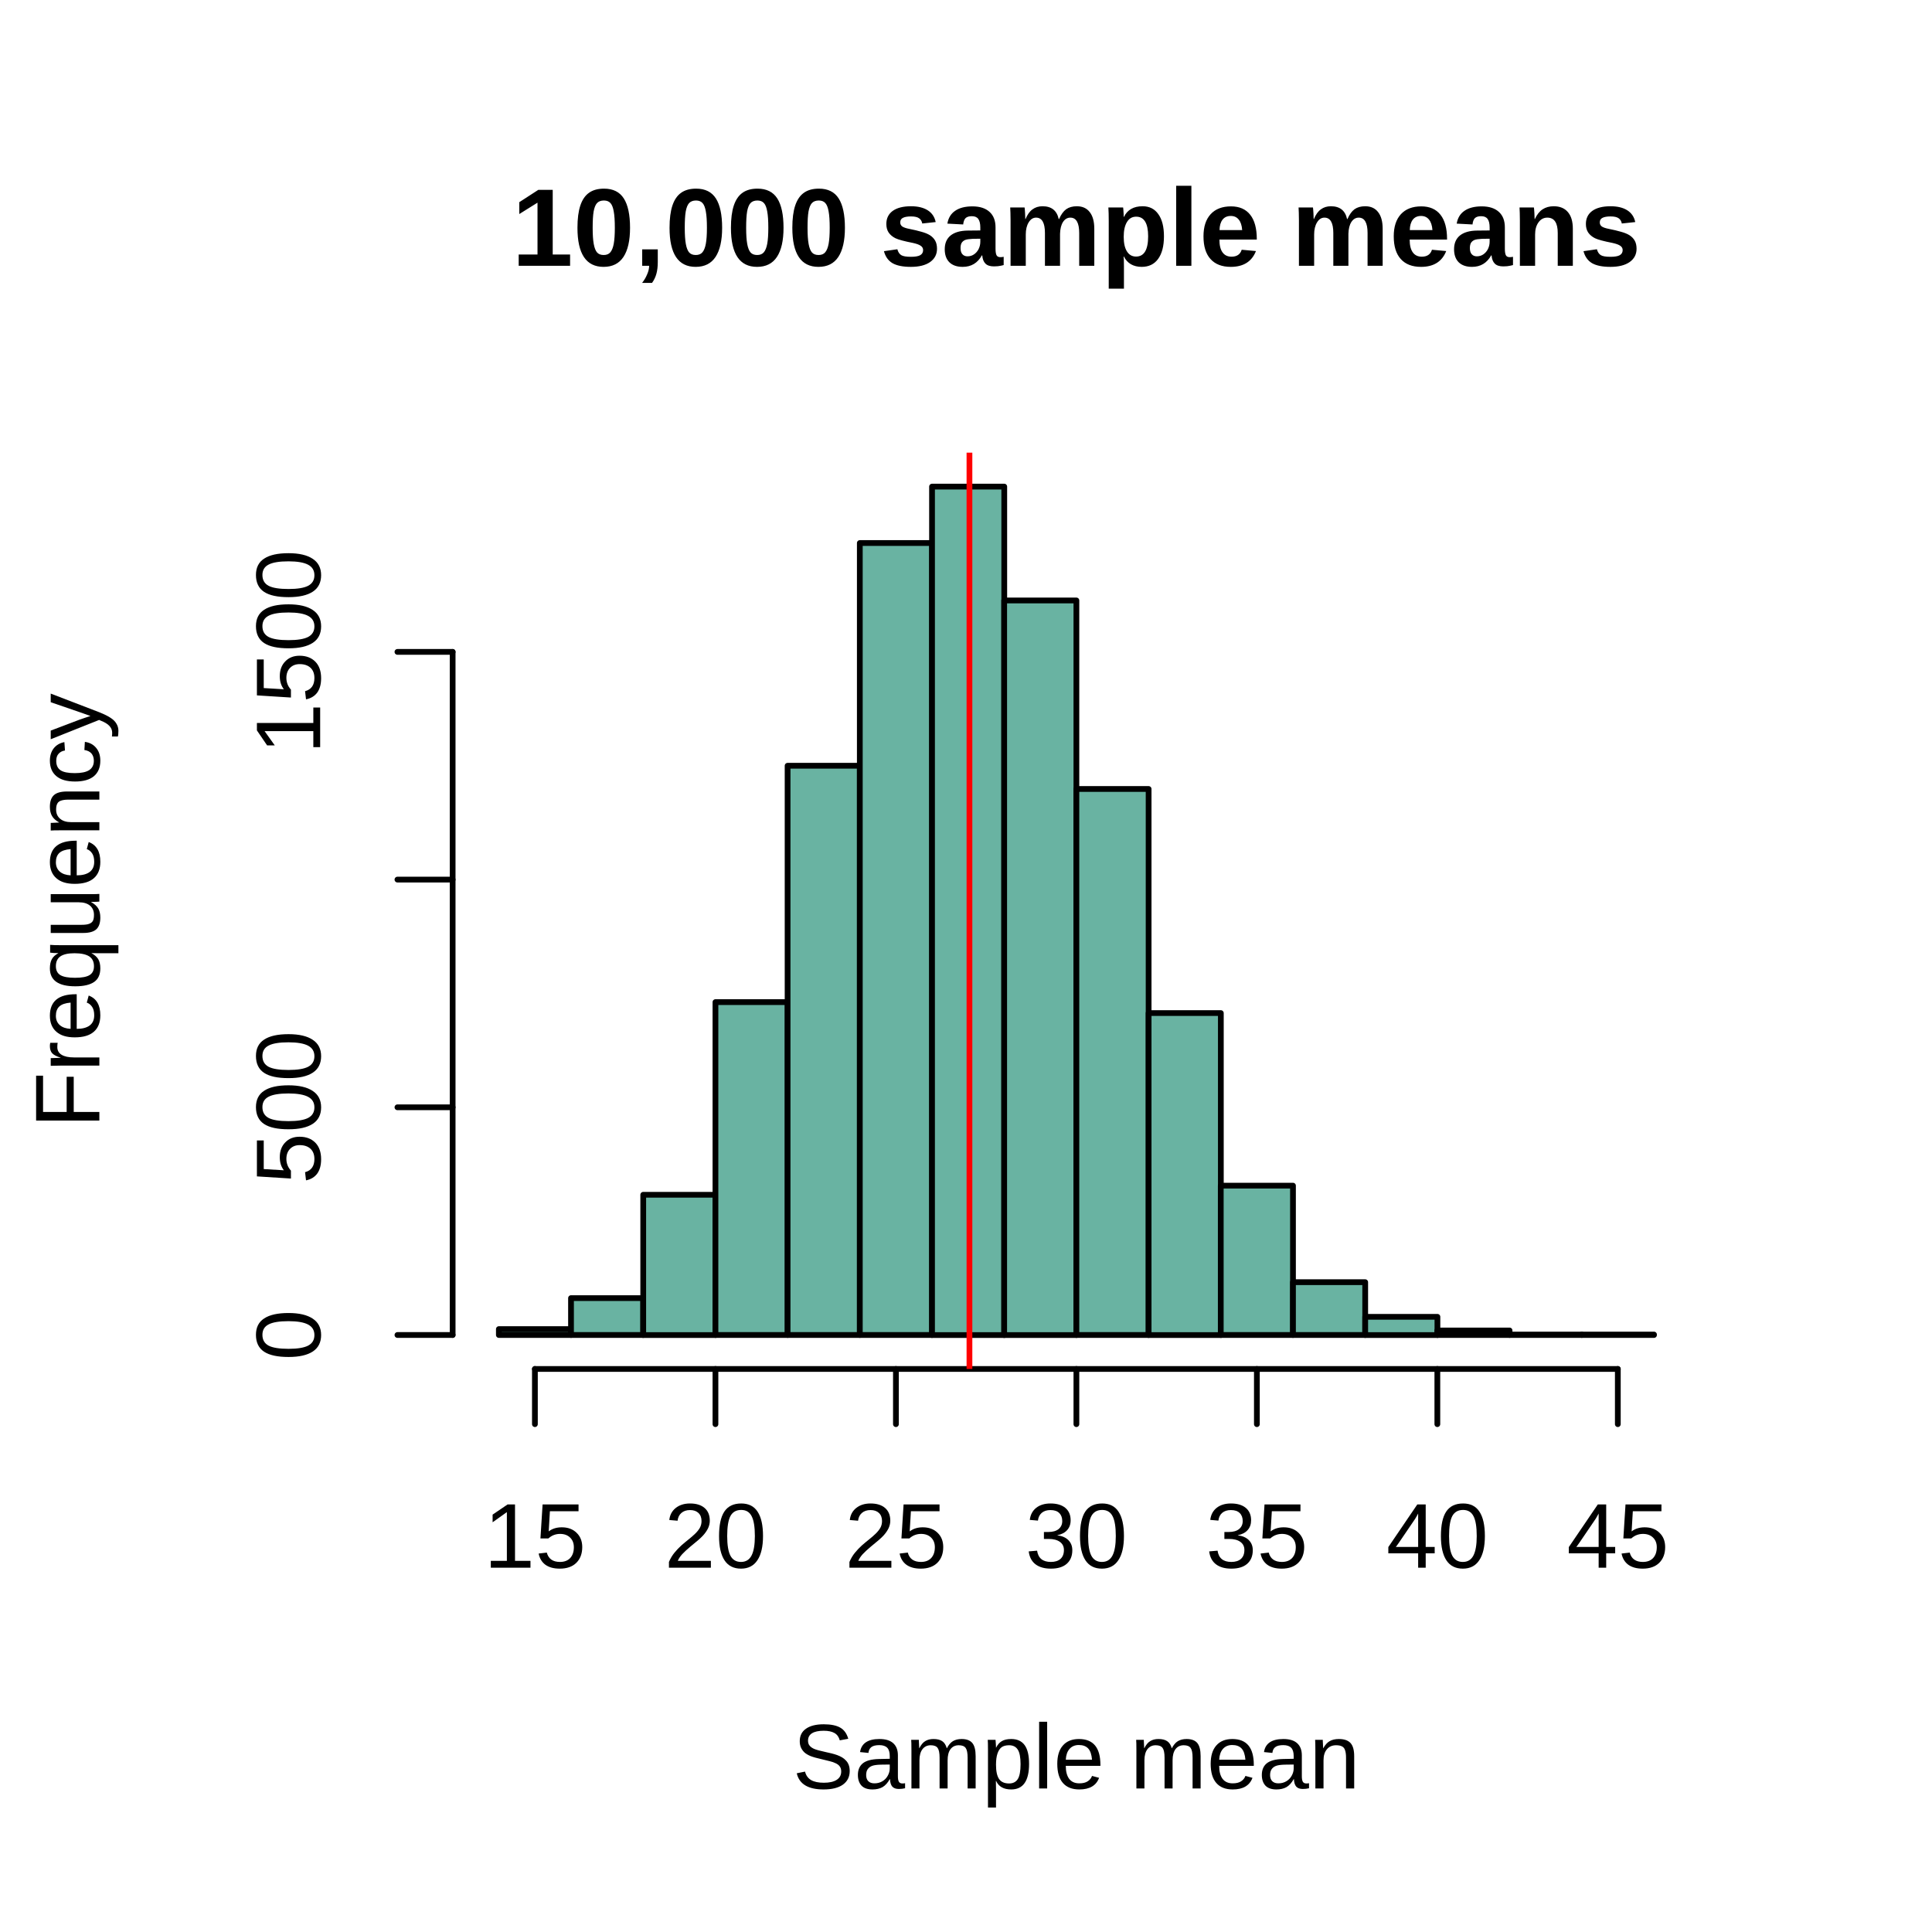
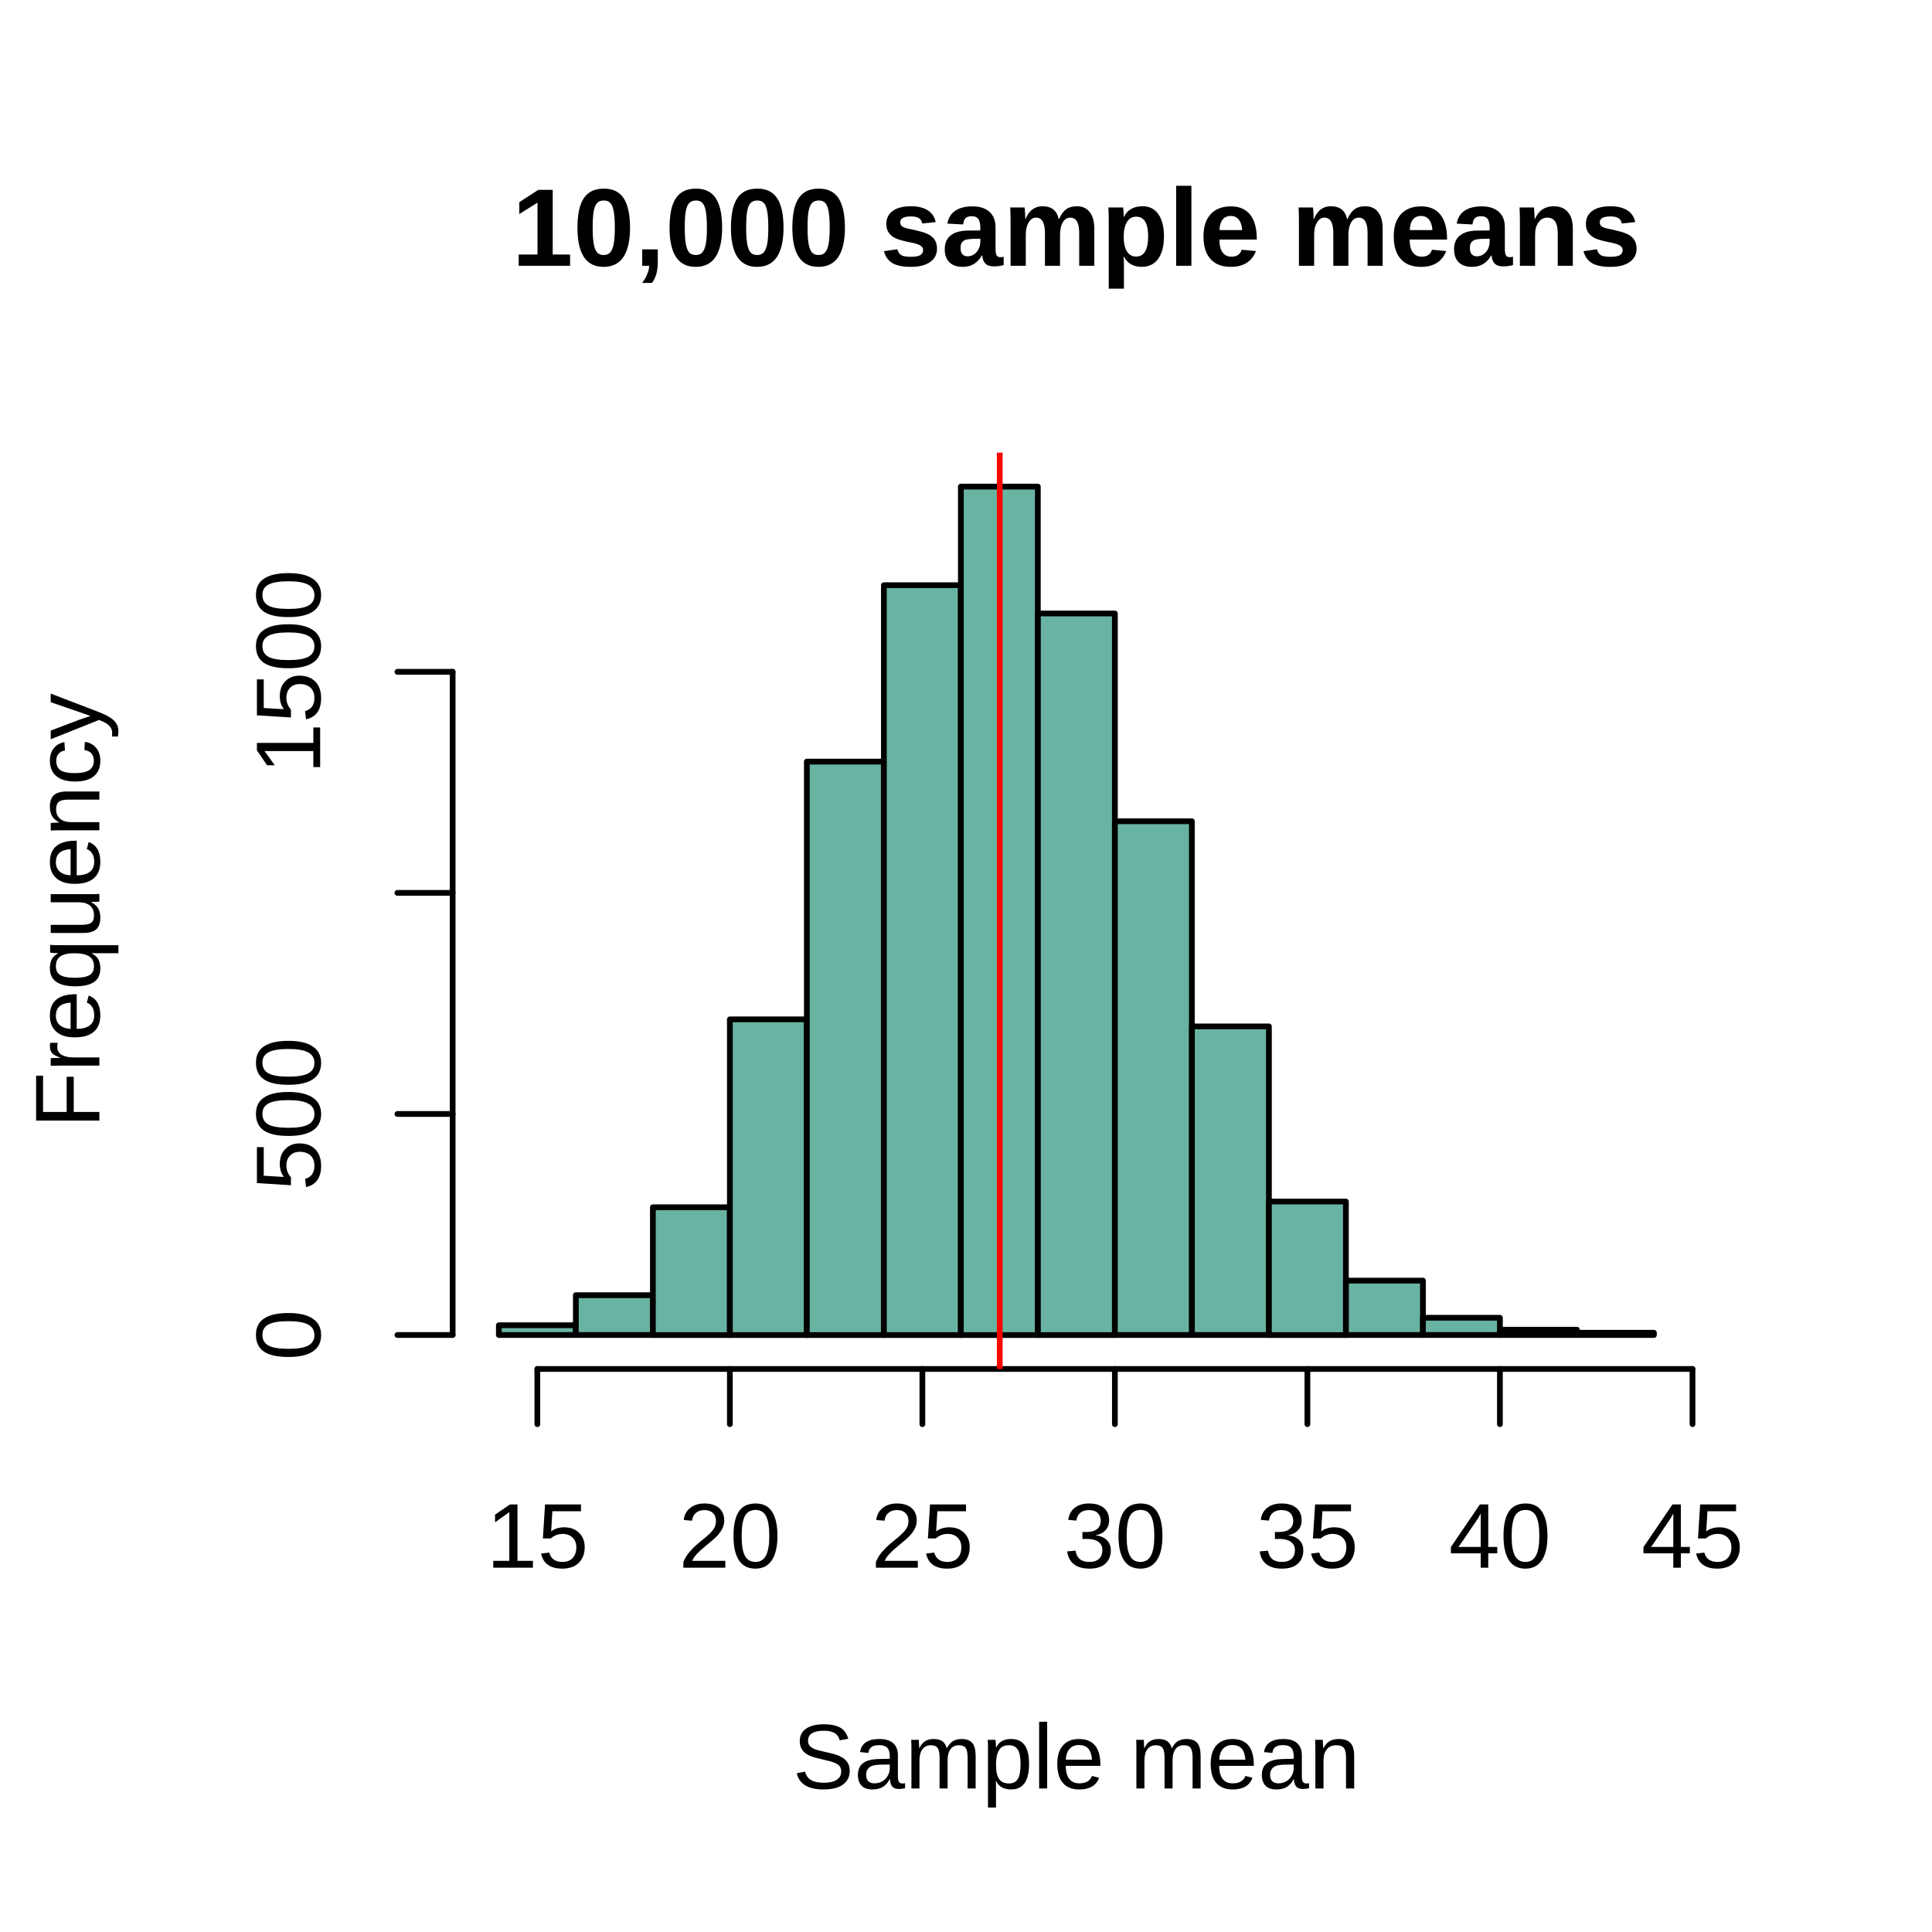
<svg xmlns="http://www.w3.org/2000/svg" class="svglite" width="252.00pt" height="252.00pt" viewBox="0 0 252.00 252.00">
  <defs>
    <style type="text/css">
    .svglite line, .svglite polyline, .svglite polygon, .svglite path, .svglite rect, .svglite circle {
      fill: none;
      stroke: #000000;
      stroke-linecap: round;
      stroke-linejoin: round;
      stroke-miterlimit: 10.00;
    }
    .svglite text {
      white-space: pre;
    }
  </style>
  </defs>
  <rect width="100%" height="100%" style="stroke: none; fill: #FFFFFF;" />
  <defs>
    <clipPath id="cpMC4wMHwyNTIuMDB8MC4wMHwyNTIuMDA=">
      <rect x="0.00" y="0.00" width="252.00" height="252.00" />
    </clipPath>
  </defs>
  <g clip-path="url(#cpMC4wMHwyNTIuMDB8MC4wMHwyNTIuMDA=)">
    <text x="140.40" y="34.67" text-anchor="middle" style="font-size: 14.40px; font-weight: bold; font-family: &quot;Arial&quot;;" textLength="147.23px" lengthAdjust="spacingAndGlyphs">10,000 sample means</text>
    <text x="140.40" y="233.28" text-anchor="middle" style="font-size: 12.00px; font-family: &quot;Arial&quot;;" textLength="74.05px" lengthAdjust="spacingAndGlyphs">Sample mean</text>
    <text transform="translate(12.96,118.80) rotate(-90)" text-anchor="middle" style="font-size: 12.00px; font-family: &quot;Arial&quot;;" textLength="56.71px" lengthAdjust="spacingAndGlyphs">Frequency</text>
-     <line x1="69.77" y1="178.56" x2="211.02" y2="178.56" style="stroke-width: 0.75;" />
-     <line x1="69.77" y1="178.56" x2="69.77" y2="185.76" style="stroke-width: 0.75;" />
-     <line x1="93.32" y1="178.56" x2="93.32" y2="185.76" style="stroke-width: 0.75;" />
-     <line x1="116.86" y1="178.56" x2="116.86" y2="185.76" style="stroke-width: 0.75;" />
-     <line x1="140.40" y1="178.56" x2="140.40" y2="185.76" style="stroke-width: 0.75;" />
-     <line x1="163.94" y1="178.56" x2="163.94" y2="185.76" style="stroke-width: 0.75;" />
-     <line x1="187.48" y1="178.56" x2="187.48" y2="185.76" style="stroke-width: 0.75;" />
-     <line x1="211.02" y1="178.56" x2="211.02" y2="185.76" style="stroke-width: 0.75;" />
-     <text x="69.77" y="204.48" text-anchor="middle" style="font-size: 12.00px; font-family: &quot;Arial&quot;;" textLength="13.35px" lengthAdjust="spacingAndGlyphs">15</text>
-     <text x="93.32" y="204.48" text-anchor="middle" style="font-size: 12.00px; font-family: &quot;Arial&quot;;" textLength="13.35px" lengthAdjust="spacingAndGlyphs">20</text>
-     <text x="116.86" y="204.48" text-anchor="middle" style="font-size: 12.00px; font-family: &quot;Arial&quot;;" textLength="13.35px" lengthAdjust="spacingAndGlyphs">25</text>
-     <text x="140.40" y="204.48" text-anchor="middle" style="font-size: 12.00px; font-family: &quot;Arial&quot;;" textLength="13.35px" lengthAdjust="spacingAndGlyphs">30</text>
-     <text x="163.94" y="204.48" text-anchor="middle" style="font-size: 12.00px; font-family: &quot;Arial&quot;;" textLength="13.35px" lengthAdjust="spacingAndGlyphs">35</text>
-     <text x="187.48" y="204.48" text-anchor="middle" style="font-size: 12.00px; font-family: &quot;Arial&quot;;" textLength="13.35px" lengthAdjust="spacingAndGlyphs">40</text>
-     <text x="211.02" y="204.48" text-anchor="middle" style="font-size: 12.00px; font-family: &quot;Arial&quot;;" textLength="13.35px" lengthAdjust="spacingAndGlyphs">45</text>
-     <line x1="59.04" y1="174.13" x2="59.04" y2="85.03" style="stroke-width: 0.75;" />
+     <line x1="70.09" y1="178.56" x2="220.76" y2="178.56" style="stroke-width: 0.75;" />
+     <line x1="70.09" y1="178.56" x2="70.09" y2="185.76" style="stroke-width: 0.75;" />
+     <line x1="95.20" y1="178.56" x2="95.20" y2="185.76" style="stroke-width: 0.75;" />
+     <line x1="120.31" y1="178.56" x2="120.31" y2="185.76" style="stroke-width: 0.75;" />
+     <line x1="145.42" y1="178.56" x2="145.42" y2="185.76" style="stroke-width: 0.75;" />
+     <line x1="170.53" y1="178.56" x2="170.53" y2="185.76" style="stroke-width: 0.75;" />
+     <line x1="195.64" y1="178.56" x2="195.64" y2="185.76" style="stroke-width: 0.75;" />
+     <line x1="220.76" y1="178.56" x2="220.76" y2="185.76" style="stroke-width: 0.75;" />
+     <text x="70.09" y="204.48" text-anchor="middle" style="font-size: 12.00px; font-family: &quot;Arial&quot;;" textLength="13.35px" lengthAdjust="spacingAndGlyphs">15</text>
+     <text x="95.20" y="204.48" text-anchor="middle" style="font-size: 12.00px; font-family: &quot;Arial&quot;;" textLength="13.35px" lengthAdjust="spacingAndGlyphs">20</text>
+     <text x="120.31" y="204.48" text-anchor="middle" style="font-size: 12.00px; font-family: &quot;Arial&quot;;" textLength="13.35px" lengthAdjust="spacingAndGlyphs">25</text>
+     <text x="145.42" y="204.48" text-anchor="middle" style="font-size: 12.00px; font-family: &quot;Arial&quot;;" textLength="13.35px" lengthAdjust="spacingAndGlyphs">30</text>
+     <text x="170.53" y="204.48" text-anchor="middle" style="font-size: 12.00px; font-family: &quot;Arial&quot;;" textLength="13.35px" lengthAdjust="spacingAndGlyphs">35</text>
+     <text x="195.64" y="204.48" text-anchor="middle" style="font-size: 12.00px; font-family: &quot;Arial&quot;;" textLength="13.35px" lengthAdjust="spacingAndGlyphs">40</text>
+     <text x="220.76" y="204.48" text-anchor="middle" style="font-size: 12.00px; font-family: &quot;Arial&quot;;" textLength="13.35px" lengthAdjust="spacingAndGlyphs">45</text>
+     <line x1="59.04" y1="174.13" x2="59.04" y2="87.63" style="stroke-width: 0.75;" />
    <line x1="59.04" y1="174.13" x2="51.84" y2="174.13" style="stroke-width: 0.75;" />
-     <line x1="59.04" y1="144.43" x2="51.84" y2="144.43" style="stroke-width: 0.75;" />
-     <line x1="59.04" y1="114.73" x2="51.84" y2="114.73" style="stroke-width: 0.75;" />
-     <line x1="59.04" y1="85.03" x2="51.84" y2="85.03" style="stroke-width: 0.75;" />
+     <line x1="59.04" y1="145.30" x2="51.84" y2="145.30" style="stroke-width: 0.75;" />
+     <line x1="59.04" y1="116.46" x2="51.84" y2="116.46" style="stroke-width: 0.75;" />
+     <line x1="59.04" y1="87.63" x2="51.84" y2="87.63" style="stroke-width: 0.75;" />
    <text transform="translate(41.76,174.13) rotate(-90)" text-anchor="middle" style="font-size: 12.00px; font-family: &quot;Arial&quot;;" textLength="6.67px" lengthAdjust="spacingAndGlyphs">0</text>
-     <text transform="translate(41.76,144.43) rotate(-90)" text-anchor="middle" style="font-size: 12.00px; font-family: &quot;Arial&quot;;" textLength="20.02px" lengthAdjust="spacingAndGlyphs">500</text>
-     <text transform="translate(41.76,85.03) rotate(-90)" text-anchor="middle" style="font-size: 12.00px; font-family: &quot;Arial&quot;;" textLength="26.70px" lengthAdjust="spacingAndGlyphs">1500</text>
+     <text transform="translate(41.76,145.30) rotate(-90)" text-anchor="middle" style="font-size: 12.00px; font-family: &quot;Arial&quot;;" textLength="20.02px" lengthAdjust="spacingAndGlyphs">500</text>
+     <text transform="translate(41.76,87.63) rotate(-90)" text-anchor="middle" style="font-size: 12.00px; font-family: &quot;Arial&quot;;" textLength="26.70px" lengthAdjust="spacingAndGlyphs">1500</text>
  </g>
  <defs>
    <clipPath id="cpNTkuMDR8MjIxLjc2fDU5LjA0fDE3OC41Ng==">
      <rect x="59.04" y="59.04" width="162.72" height="119.52" />
    </clipPath>
  </defs>
  <g clip-path="url(#cpNTkuMDR8MjIxLjc2fDU5LjA0fDE3OC41Ng==)">
-     <rect x="65.07" y="173.36" width="9.42" height="0.77" style="stroke-width: 0.75; fill: #69B3A2;" />
-     <rect x="74.48" y="169.32" width="9.42" height="4.81" style="stroke-width: 0.75; fill: #69B3A2;" />
-     <rect x="83.90" y="155.84" width="9.42" height="18.30" style="stroke-width: 0.75; fill: #69B3A2;" />
-     <rect x="93.32" y="130.71" width="9.42" height="43.42" style="stroke-width: 0.75; fill: #69B3A2;" />
-     <rect x="102.73" y="99.88" width="9.42" height="74.25" style="stroke-width: 0.75; fill: #69B3A2;" />
-     <rect x="112.15" y="70.83" width="9.42" height="103.30" style="stroke-width: 0.75; fill: #69B3A2;" />
-     <rect x="121.57" y="63.47" width="9.42" height="110.67" style="stroke-width: 0.75; fill: #69B3A2;" />
-     <rect x="130.98" y="78.32" width="9.42" height="95.82" style="stroke-width: 0.75; fill: #69B3A2;" />
-     <rect x="140.40" y="102.91" width="9.42" height="71.22" style="stroke-width: 0.75; fill: #69B3A2;" />
-     <rect x="149.82" y="132.14" width="9.42" height="42.00" style="stroke-width: 0.75; fill: #69B3A2;" />
-     <rect x="159.23" y="154.65" width="9.42" height="19.48" style="stroke-width: 0.75; fill: #69B3A2;" />
-     <rect x="168.65" y="167.24" width="9.42" height="6.89" style="stroke-width: 0.75; fill: #69B3A2;" />
-     <rect x="178.07" y="171.76" width="9.42" height="2.38" style="stroke-width: 0.75; fill: #69B3A2;" />
-     <rect x="187.48" y="173.54" width="9.42" height="0.59" style="stroke-width: 0.75; fill: #69B3A2;" />
-     <rect x="196.90" y="174.07" width="9.42" height="0.059" style="stroke-width: 0.75; fill: #69B3A2;" />
-     <rect x="206.32" y="174.07" width="9.42" height="0.059" style="stroke-width: 0.75; fill: #69B3A2;" />
-     <line x1="126.45" y1="178.56" x2="126.45" y2="59.04" style="stroke-width: 0.75; stroke: #FF0000;" />
+     <rect x="65.07" y="172.86" width="10.04" height="1.27" style="stroke-width: 0.75; fill: #69B3A2;" />
+     <rect x="75.11" y="168.94" width="10.04" height="5.19" style="stroke-width: 0.75; fill: #69B3A2;" />
+     <rect x="85.16" y="157.47" width="10.04" height="16.67" style="stroke-width: 0.75; fill: #69B3A2;" />
+     <rect x="95.20" y="132.96" width="10.04" height="41.18" style="stroke-width: 0.75; fill: #69B3A2;" />
+     <rect x="105.24" y="99.34" width="10.04" height="74.80" style="stroke-width: 0.75; fill: #69B3A2;" />
+     <rect x="115.29" y="76.33" width="10.04" height="97.81" style="stroke-width: 0.75; fill: #69B3A2;" />
+     <rect x="125.33" y="63.47" width="10.04" height="110.67" style="stroke-width: 0.75; fill: #69B3A2;" />
+     <rect x="135.38" y="80.02" width="10.04" height="94.12" style="stroke-width: 0.75; fill: #69B3A2;" />
+     <rect x="145.42" y="107.12" width="10.04" height="67.01" style="stroke-width: 0.75; fill: #69B3A2;" />
+     <rect x="155.47" y="133.88" width="10.04" height="40.25" style="stroke-width: 0.75; fill: #69B3A2;" />
+     <rect x="165.51" y="156.72" width="10.04" height="17.42" style="stroke-width: 0.75; fill: #69B3A2;" />
+     <rect x="175.56" y="167.04" width="10.04" height="7.09" style="stroke-width: 0.75; fill: #69B3A2;" />
+     <rect x="185.60" y="171.88" width="10.04" height="2.25" style="stroke-width: 0.75; fill: #69B3A2;" />
+     <rect x="195.64" y="173.44" width="10.04" height="0.69" style="stroke-width: 0.75; fill: #69B3A2;" />
+     <rect x="205.69" y="173.84" width="10.04" height="0.29" style="stroke-width: 0.75; fill: #69B3A2;" />
+     <line x1="130.40" y1="178.56" x2="130.40" y2="59.04" style="stroke-width: 0.75; stroke: #FF0000;" />
  </g>
</svg>
